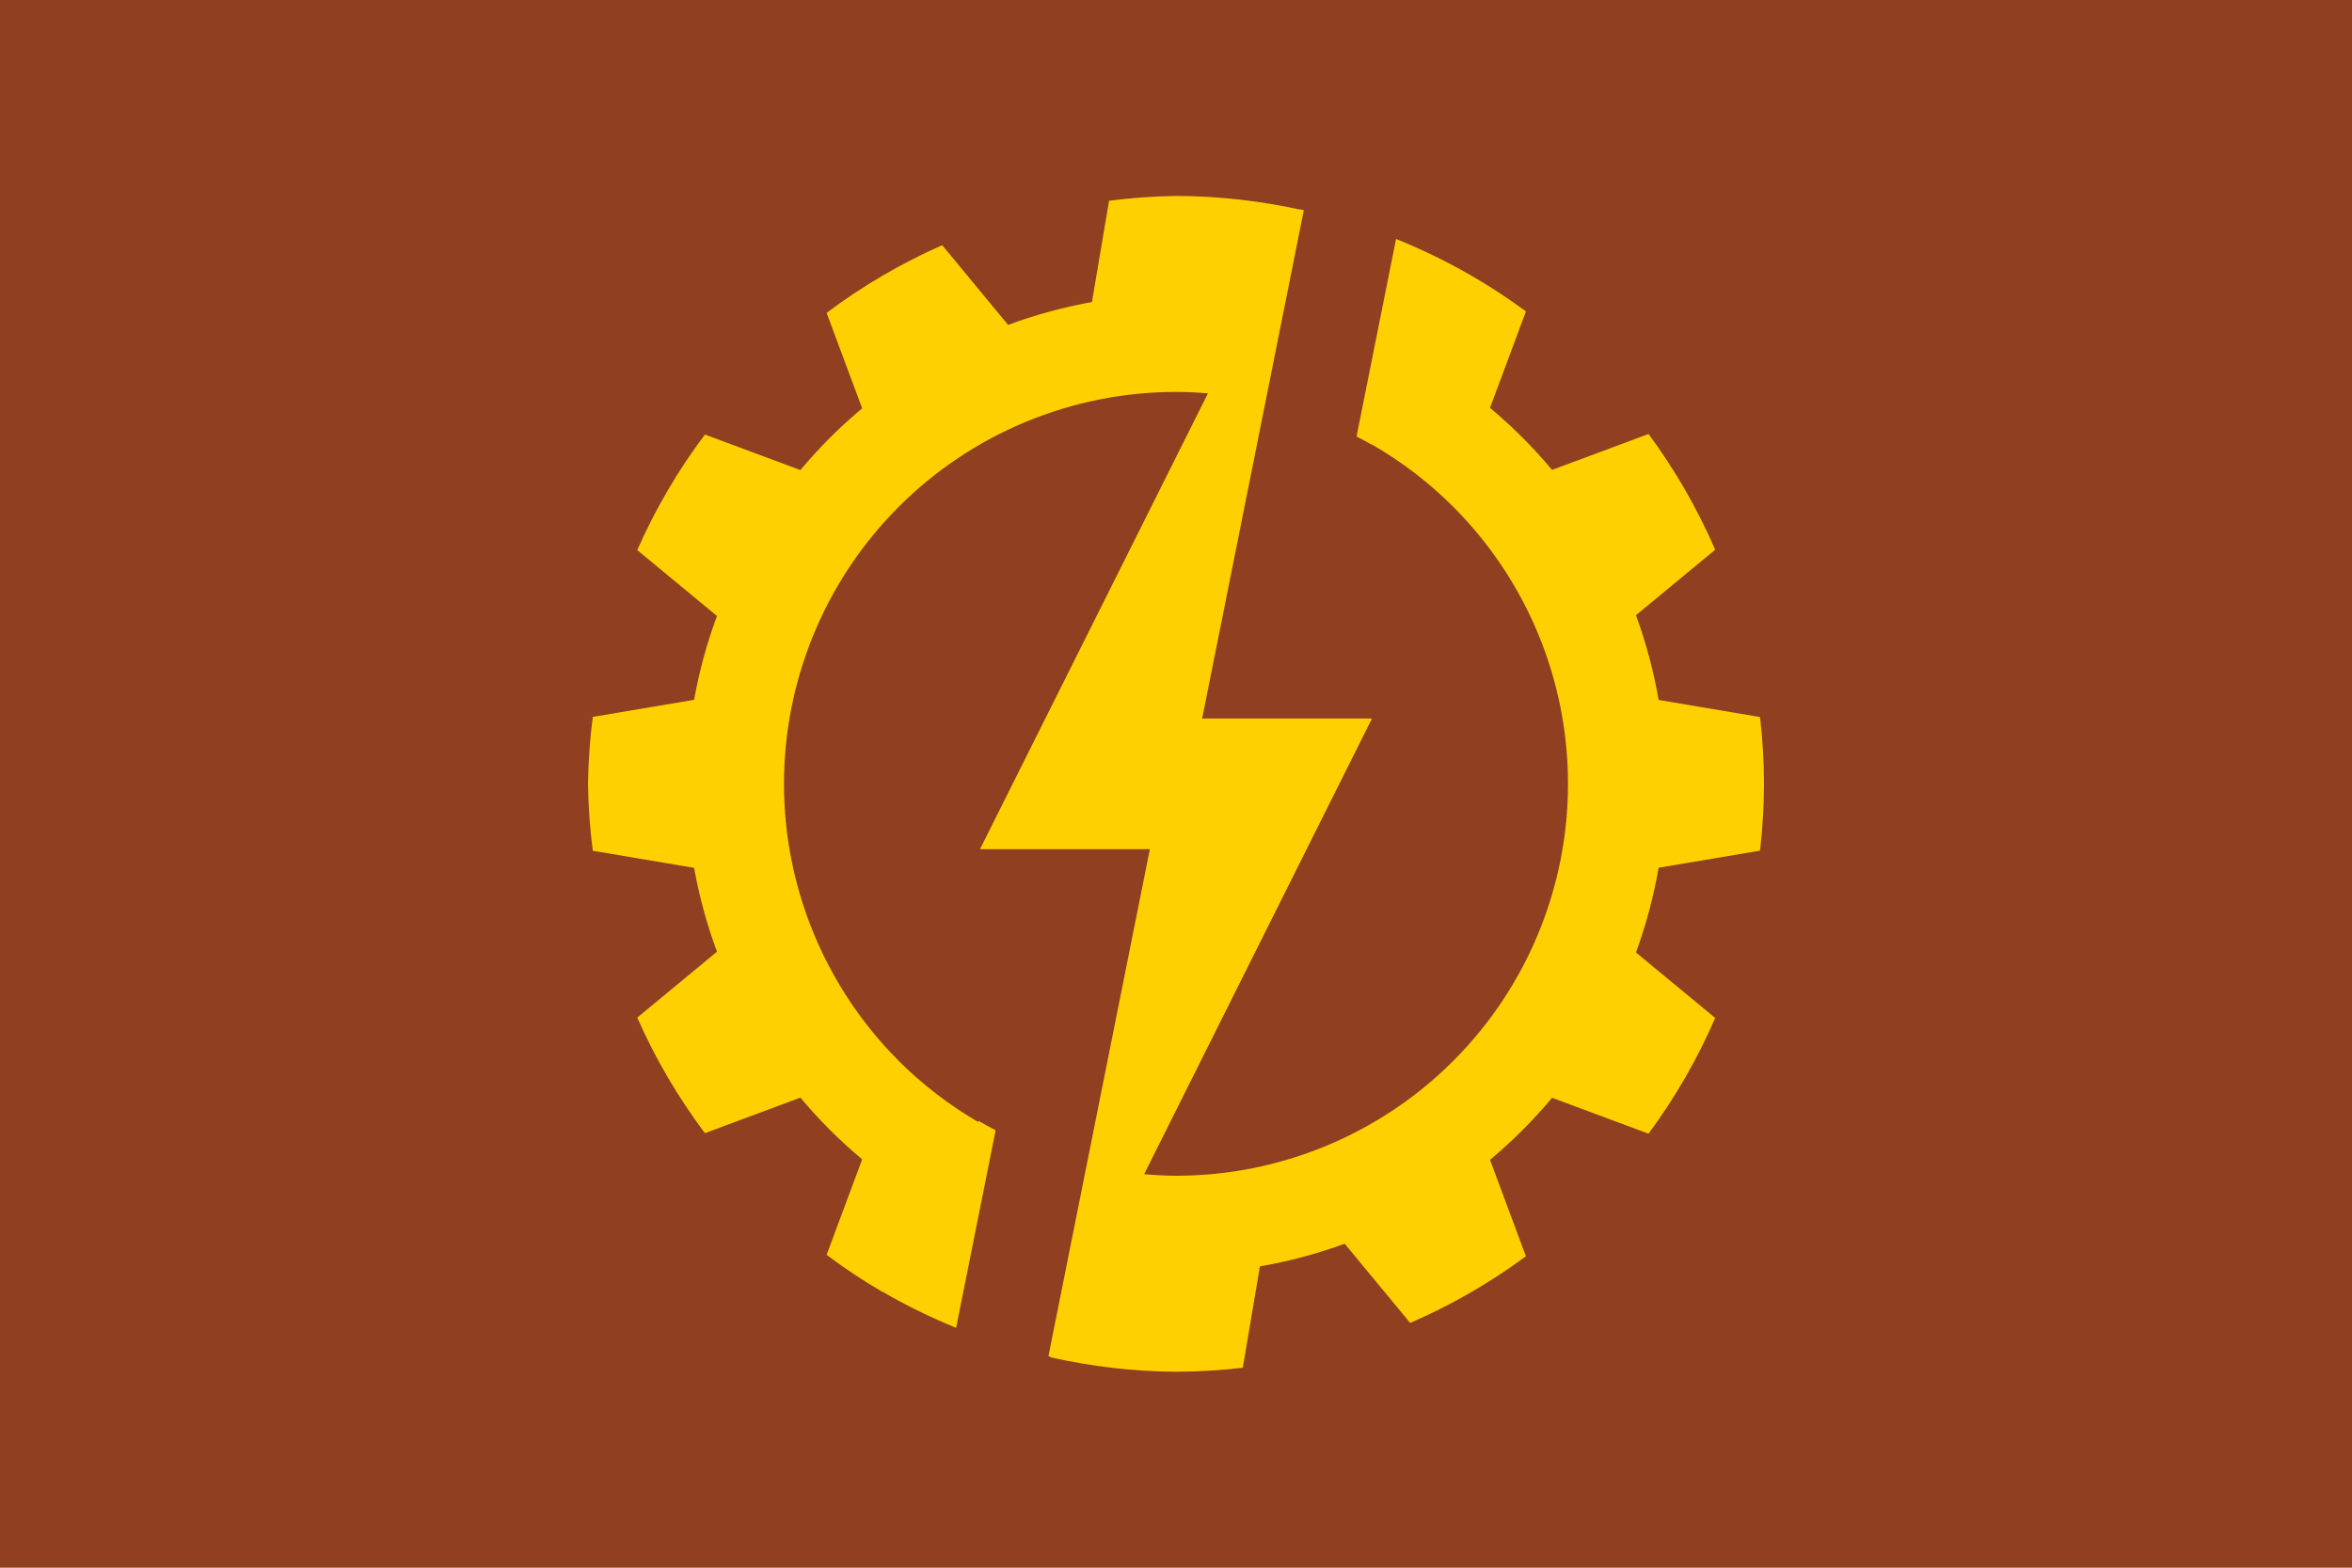
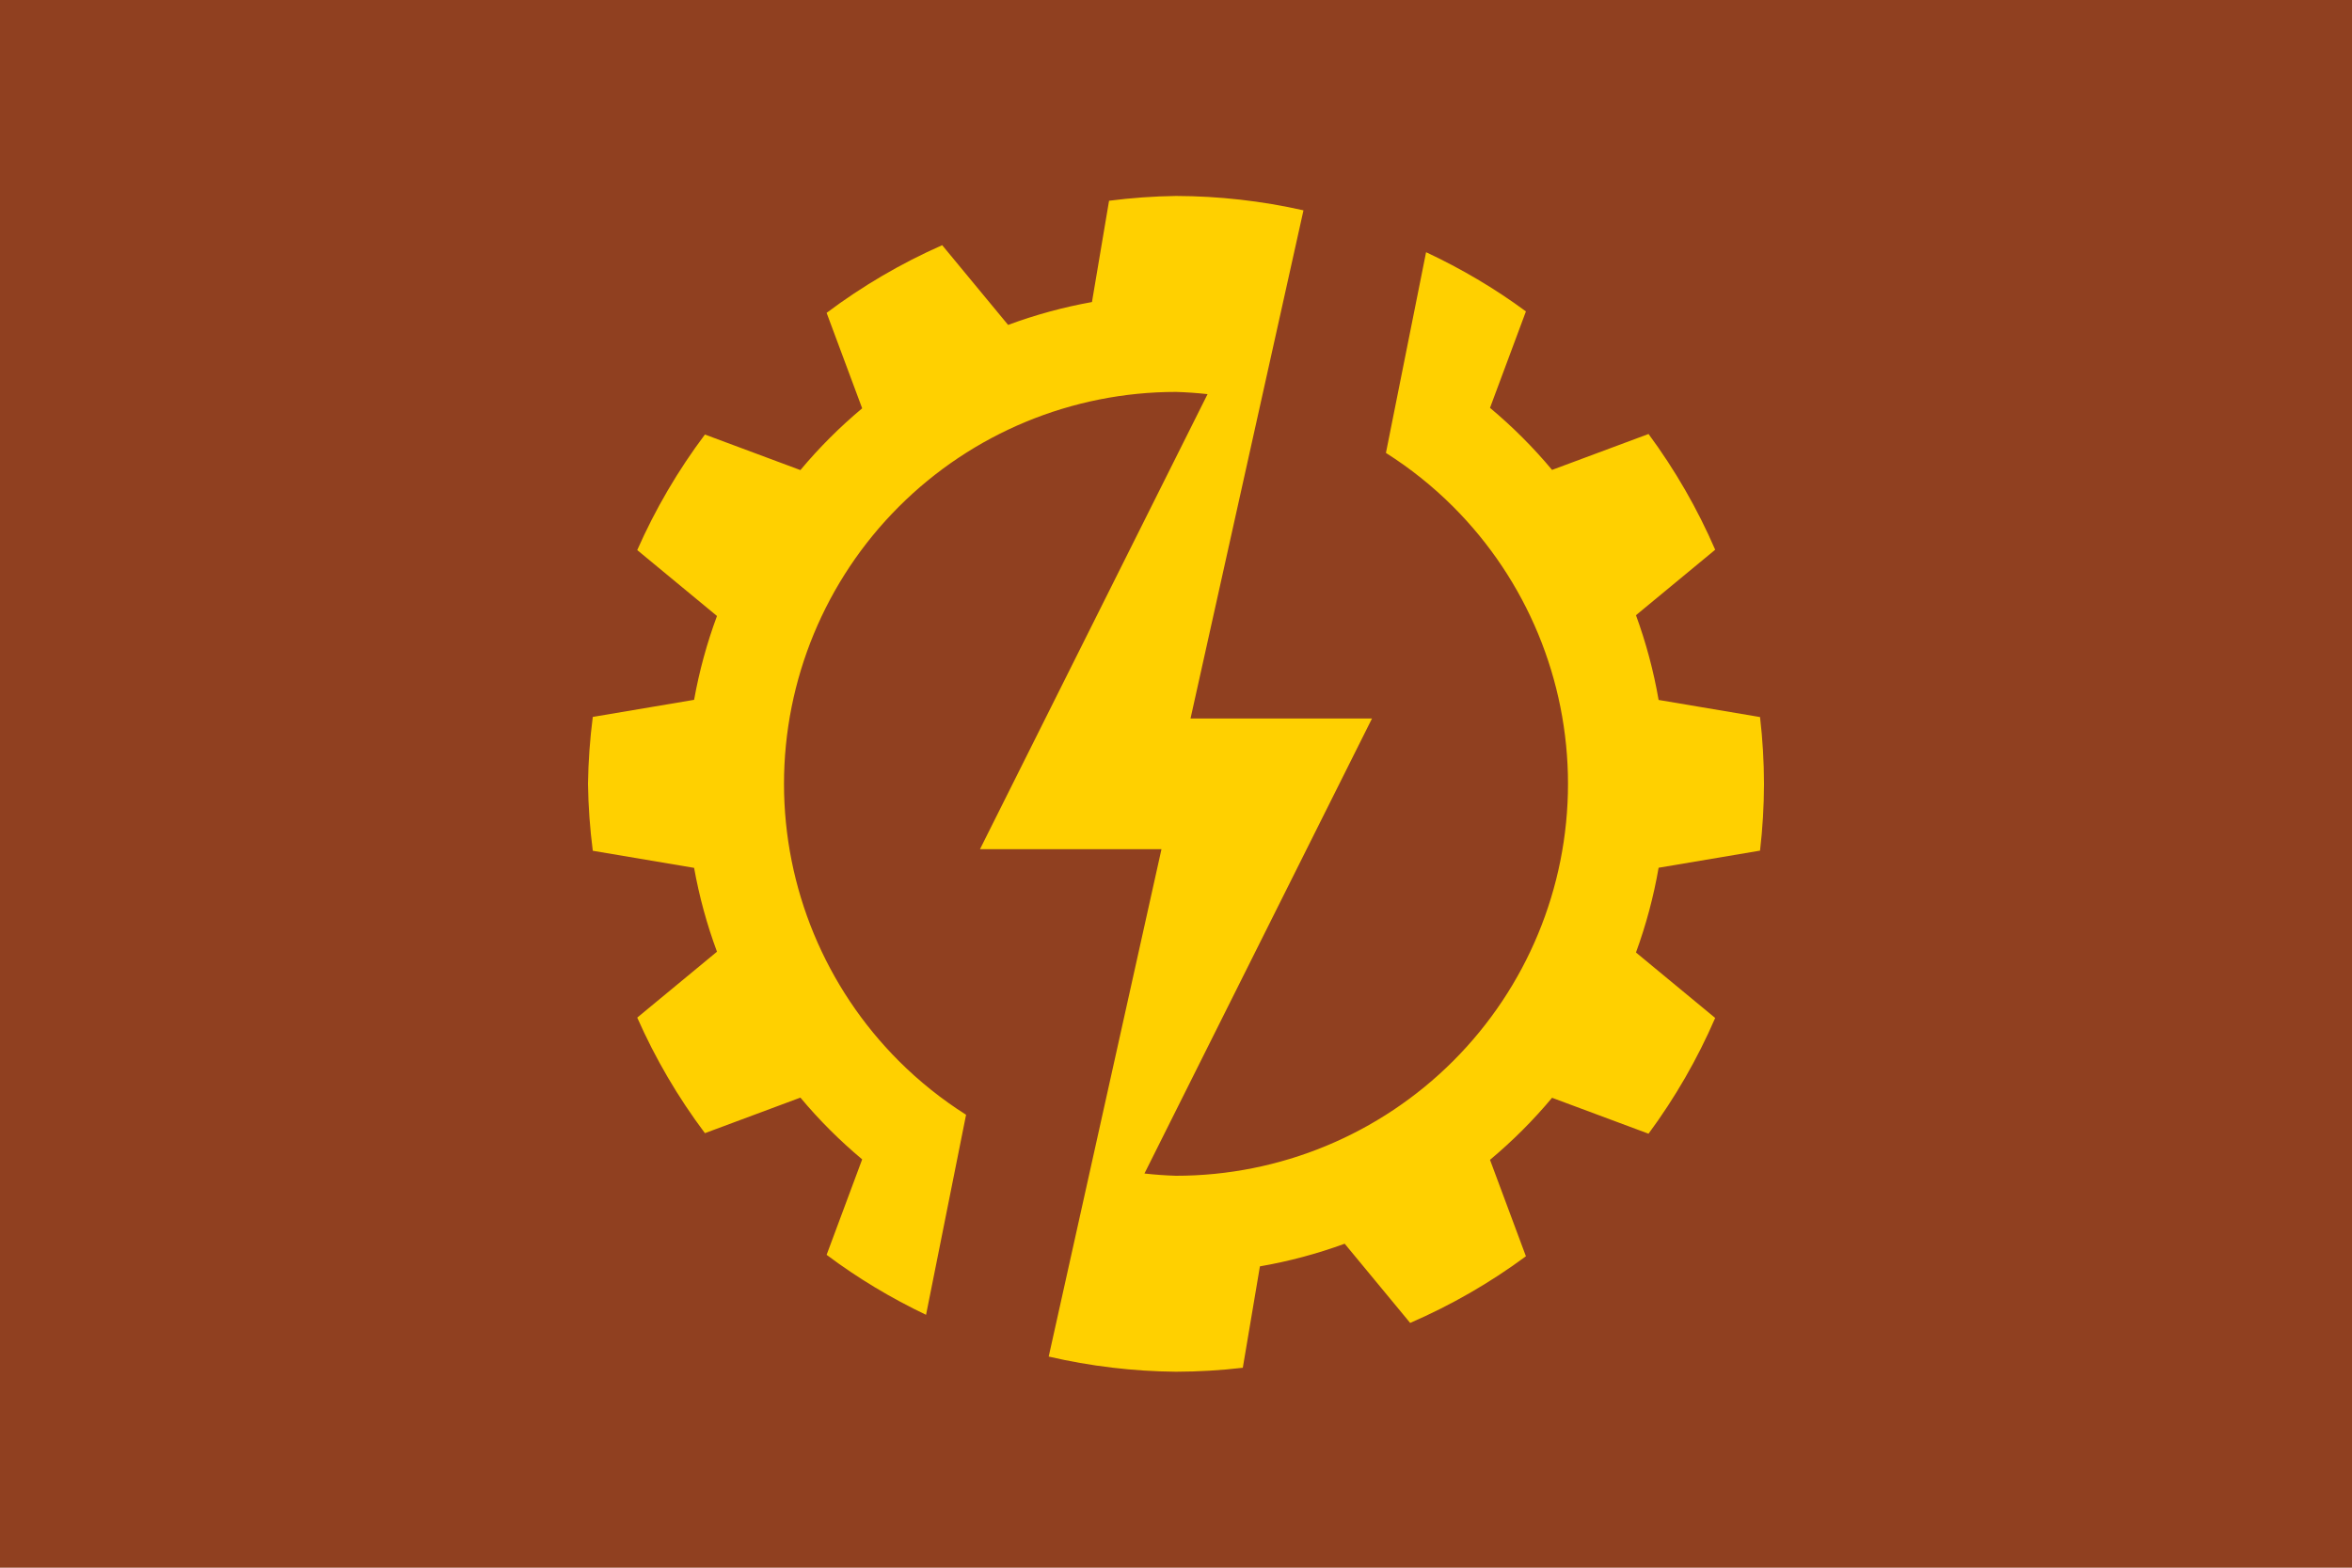
<svg xmlns="http://www.w3.org/2000/svg" xml:space="preserve" width="4608" height="3072" viewBox="0 0 1219.2 812.8">
-   <path d="M 0,0 V 812.8 H 1219.2 V 0 Z" style="fill:#904020;fill-opacity:1;fill-rule:evenodd;stroke:none;stroke-width:8.467;stroke-linecap:round;stroke-linejoin:round" />
-   <path d="M 1024 240 C 994.759 240.418 965.565 242.506 936.562 246.254 L 914.238 378.578 C 876.916 385.276 840.261 395.278 804.71 408.465 L 718.617 304.308 C 665.096 327.929 614.447 357.588 567.659 392.707 L 614.1 517.426 C 584.861 541.862 557.862 568.861 533.426 598.1 L 408.707 551.659 C 373.588 598.447 343.929 649.095 320.309 702.617 L 424.465 788.709 C 411.278 824.261 401.276 860.916 394.578 898.238 L 262.254 920.562 C 258.506 949.565 256.418 978.759 256 1008 C 256.418 1037.24 258.506 1066.434 262.254 1095.437 L 394.578 1117.762 C 401.276 1155.084 411.278 1191.74 424.465 1227.292 L 320.309 1313.383 C 343.929 1366.904 373.588 1417.554 408.707 1464.342 L 533.426 1417.901 C 557.862 1447.14 584.861 1474.138 614.1 1498.574 L 567.659 1623.293 C 591.089 1640.88 615.49 1657.095 640.733 1671.871 L 640.884 1671.609 C 671.804 1689.622 703.899 1705.221 736.798 1718.677 L 788.423 1460.548 C 780.926 1456.59 773.427 1452.633 766.113 1448.294 L 765.371 1449.618 C 727.984 1427.733 693.119 1401.197 661.961 1370.039 C 565.943 1274.021 512 1143.789 512 1008 C 512 872.21 565.943 741.979 661.961 645.961 C 757.979 549.943 888.21 496 1024 496 L 1024 496.111 C 1024.513 496.073 1025.027 496.036 1025.54 496 C 1038.986 496.064 1052.382 496.731 1065.711 497.91 L 768 1093.333 L 989.867 1093.333 L 857.391 1755.715 A 768 768 0 0 0 859.99 1756.28 L 859.71 1757.108 C 913.451 1769.145 968.47 1775.748 1024 1776 C 1053.159 1775.933 1082.291 1774.204 1111.254 1770.824 L 1133.605 1638.35 C 1171.319 1631.821 1208.37 1621.923 1244.315 1608.773 L 1329.842 1712.246 C 1383.387 1689.062 1434.116 1659.852 1481.045 1625.181 L 1434.125 1499.178 C 1463.512 1474.64 1490.639 1447.512 1515.178 1418.125 L 1641.182 1465.045 C 1675.852 1418.116 1705.063 1367.387 1728.246 1313.842 L 1624.773 1228.314 C 1637.923 1192.37 1647.821 1155.318 1654.35 1117.605 L 1786.824 1095.254 C 1790.205 1066.291 1791.933 1037.158 1792 1008 C 1791.933 978.841 1790.205 949.709 1786.824 920.746 L 1654.35 898.394 C 1647.821 860.682 1637.923 823.63 1624.773 787.686 L 1728.246 702.159 C 1705.063 648.615 1675.852 597.885 1641.182 550.956 L 1515.178 597.875 C 1490.639 568.488 1463.512 541.361 1434.125 516.823 L 1481.045 390.819 C 1457.583 373.485 1433.169 357.515 1407.93 342.982 L 1407.883 343.062 C 1376.784 325.089 1344.506 309.558 1311.43 296.183 L 1259.814 554.267 C 1266.503 557.755 1273.224 561.179 1279.771 564.97 L 1279.925 564.703 C 1318.354 586.887 1354.119 614.04 1386.039 645.961 C 1482.057 741.979 1536 872.21 1536 1008 C 1536 1143.789 1482.057 1274.021 1386.039 1370.039 C 1290.021 1466.057 1159.789 1520 1024 1520 C 1010.07 1519.906 996.199 1519.156 982.4 1517.867 L 1280 922.667 L 1058.133 922.667 L 1190.947 258.6 A 768 768 0 0 0 1185.93 257.474 L 1185.795 257.742 C 1132.82 246.277 1078.652 240.029 1024 240 z" style="display:inline;fill:#ffd000;fill-opacity:1;stroke-width:2.822;stroke-linecap:round;stroke-linejoin:round;stroke-miterlimit:128" transform="matrix(0.396875,0,0,0.396875,203.2,6.350056)" />
+   <path d="M 1219.2,812.8 V 0 H 0 v 812.8 z" style="fill:#904020;fill-opacity:1;fill-rule:evenodd;stroke:none;stroke-width:8.467;stroke-linecap:round;stroke-linejoin:round" />
+   <path d="m 609.6,101.6 c -11.605,0.166 -23.191,0.995 -34.702,2.482 l -8.86,52.516 c -14.812,2.658 -29.36,6.628 -43.469,11.861 L 488.401,127.122 c -21.241,9.374 -41.343,21.145 -59.912,35.083 l 18.431,49.498 c -11.604,9.698 -22.32,20.413 -32.018,32.018 L 365.406,225.29 c -13.938,18.569 -25.709,38.67 -35.083,59.912 l 41.337,34.168 c -5.234,14.11 -9.203,28.657 -11.861,43.469 l -52.516,8.86 C 305.795,383.209 304.966,394.795 304.8,406.4 c 0.166,11.605 0.995,23.191 2.482,34.702 l 52.516,8.86 c 2.658,14.812 6.628,29.36 11.861,43.47 l -41.337,34.167 c 9.374,21.241 21.145,41.343 35.083,59.912 l 49.498,-18.431 c 9.698,11.604 20.413,22.319 32.018,32.017 l -18.431,49.498 c 16.097,12.082 33.401,22.426 51.545,31.101 L 500.779,577.973 C 488.267,570.043 476.556,560.725 465.916,550.084 427.809,511.977 406.4,460.291 406.4,406.4 406.4,352.508 427.809,300.823 465.916,262.716 504.023,224.609 555.708,203.2 609.6,203.2 c 5.466,0.163 10.923,0.547 16.358,1.151 L 508,440.267 h 94.074 L 543.612,703.344 c 21.644,5.016 43.771,7.65 65.988,7.856 11.572,-0.027 23.134,-0.713 34.629,-2.054 l 8.871,-52.576 c 14.967,-2.591 29.672,-6.52 43.938,-11.738 l 33.944,41.066 c 21.25,-9.201 41.384,-20.794 60.009,-34.554 l -18.622,-50.007 c 11.663,-9.739 22.429,-20.505 32.168,-32.168 l 50.008,18.622 c 13.76,-18.625 25.353,-38.758 34.553,-60.009 l -41.066,-33.944 c 5.219,-14.265 9.147,-28.97 11.738,-43.937 l 52.576,-8.871 c 1.342,-11.494 2.027,-23.056 2.054,-34.629 -0.027,-11.573 -0.713,-23.134 -2.054,-34.629 l -52.576,-8.871 c -2.591,-14.967 -6.52,-29.672 -11.738,-43.937 l 41.066,-33.944 c -9.201,-21.25 -20.794,-41.384 -34.553,-60.009 l -50.008,18.621 c -9.739,-11.663 -20.505,-22.429 -32.168,-32.168 l 18.622,-50.008 c -16.181,-11.954 -33.554,-22.162 -51.755,-30.697 l -20.814,104.068 c 12.512,7.93 24.222,17.248 34.863,27.889 C 791.391,300.823 812.8,352.508 812.8,406.4 c 0,53.891 -21.409,105.577 -59.516,143.684 C 715.177,588.191 663.491,609.6 609.6,609.6 c -5.463,-0.17 -10.917,-0.56 -16.349,-1.169 L 711.2,372.533 H 617.126 L 675.678,109.049 C 653.99,104.164 631.832,101.666 609.6,101.6 Z" style="fill:#ffd000;fill-opacity:1;stroke-width:.529;stroke-linecap:round;stroke-linejoin:round;stroke-miterlimit:128" />
</svg>
